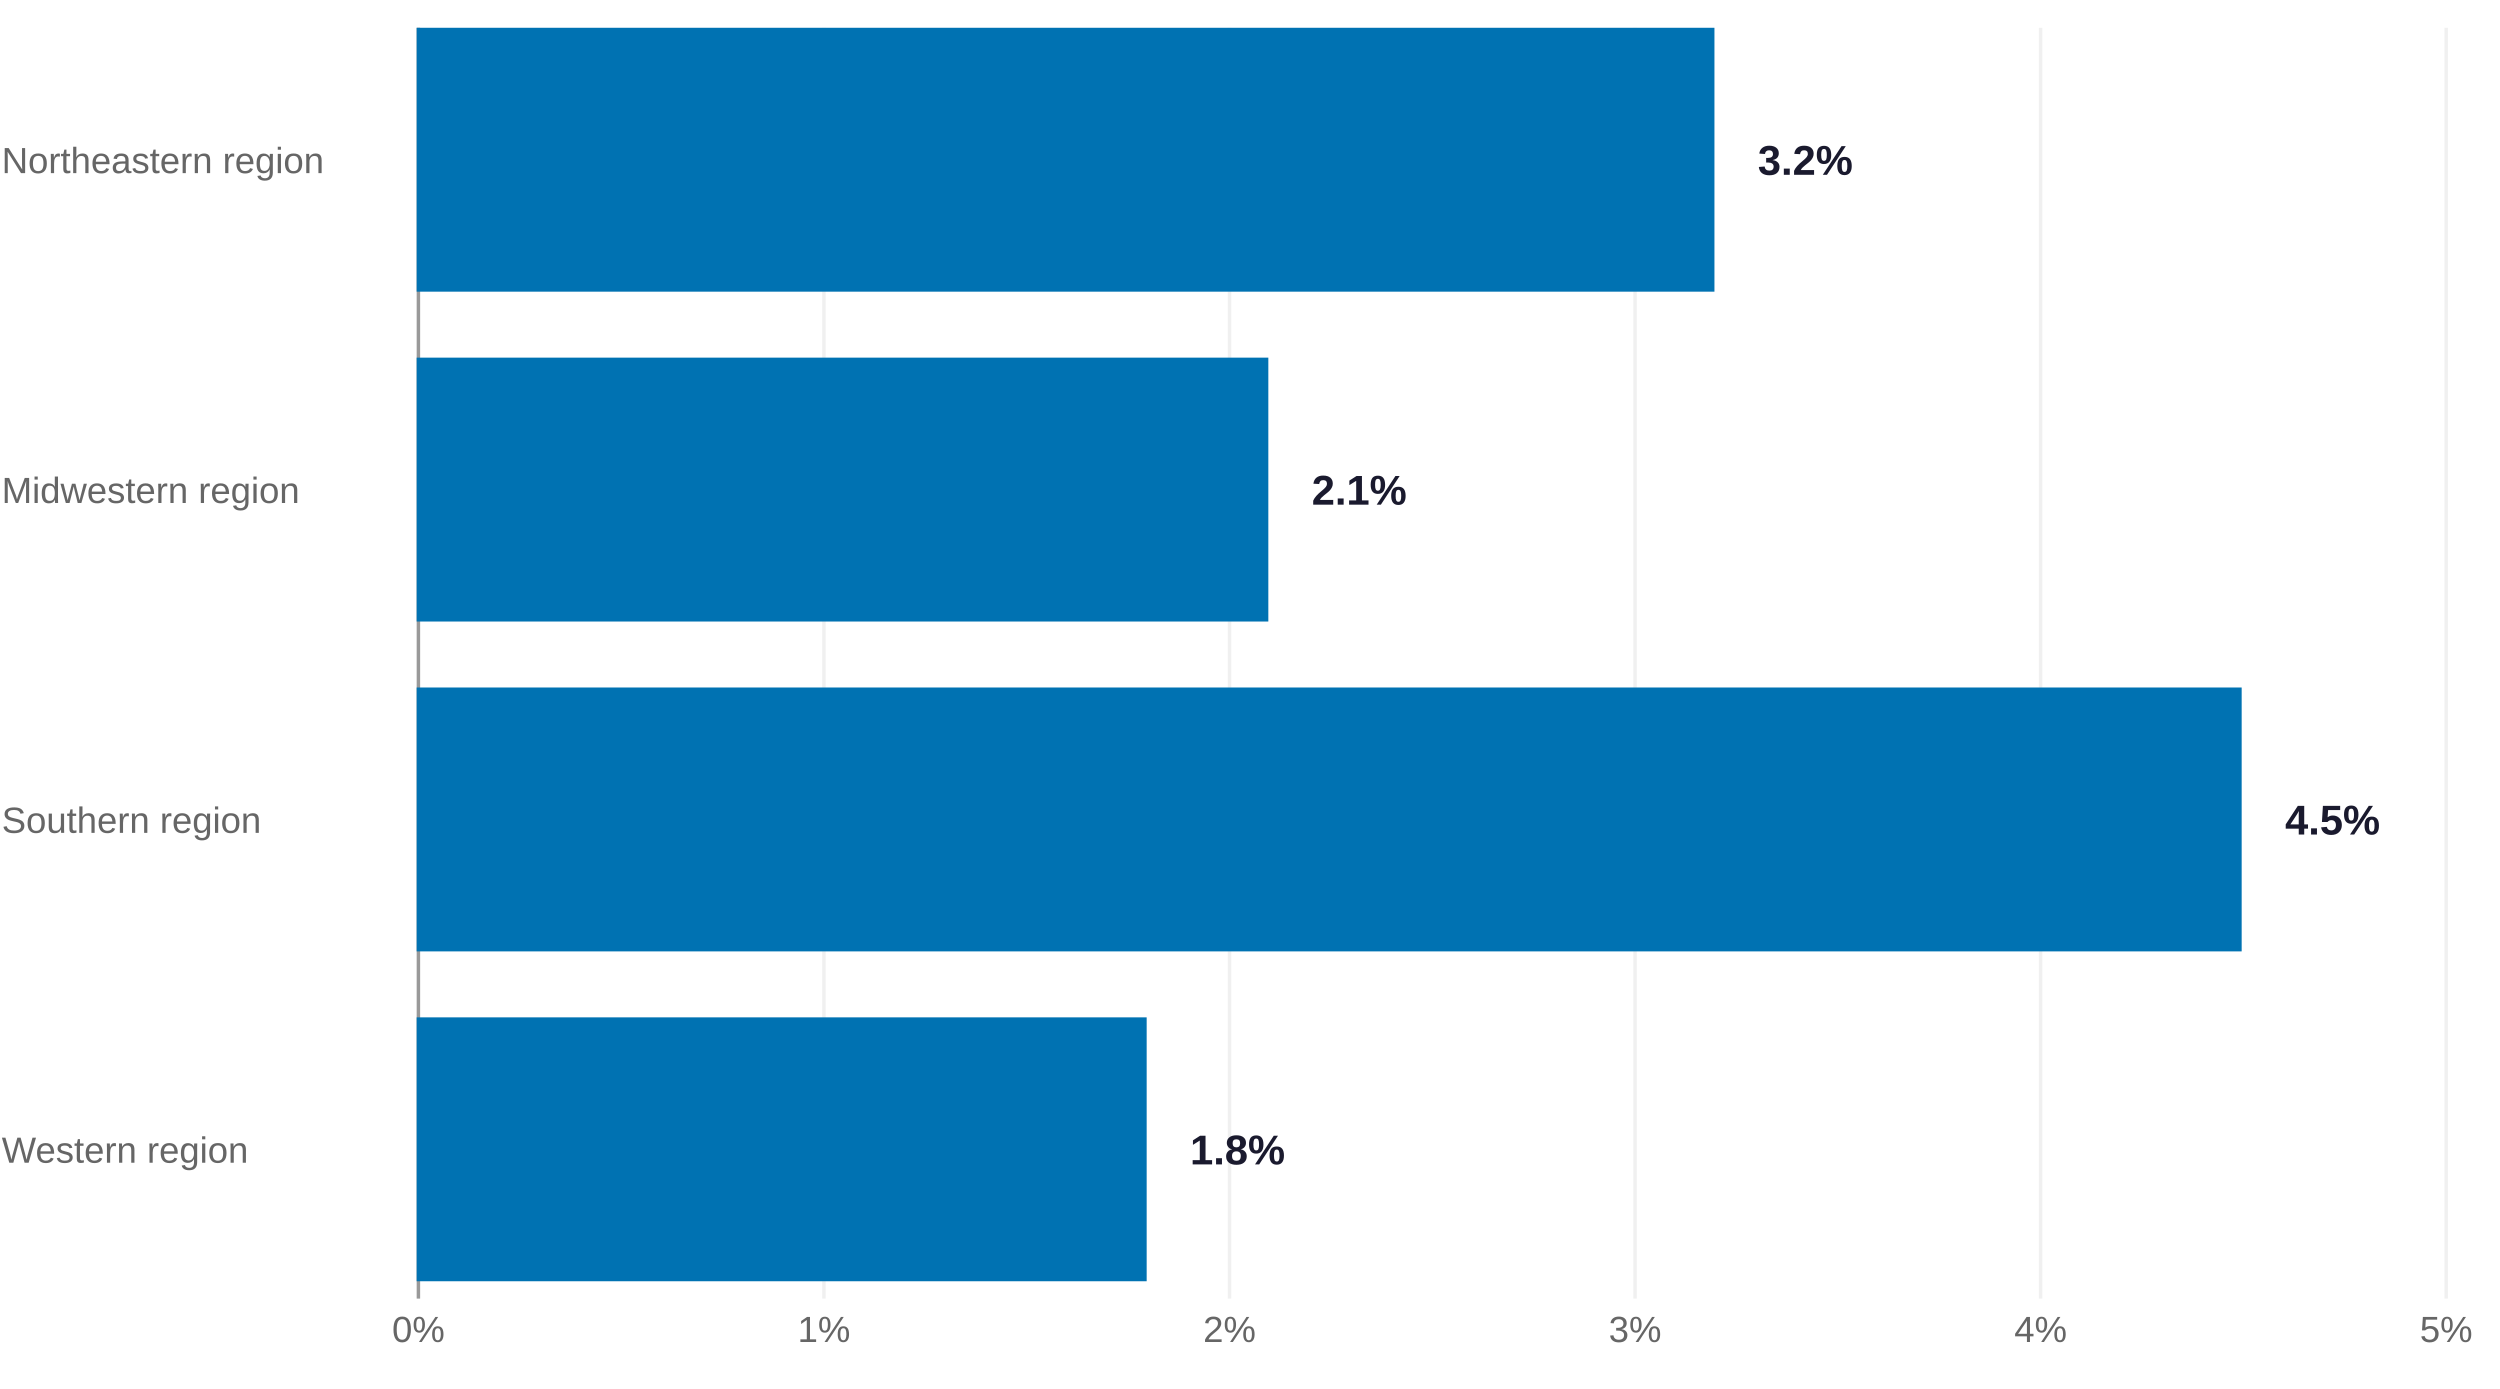
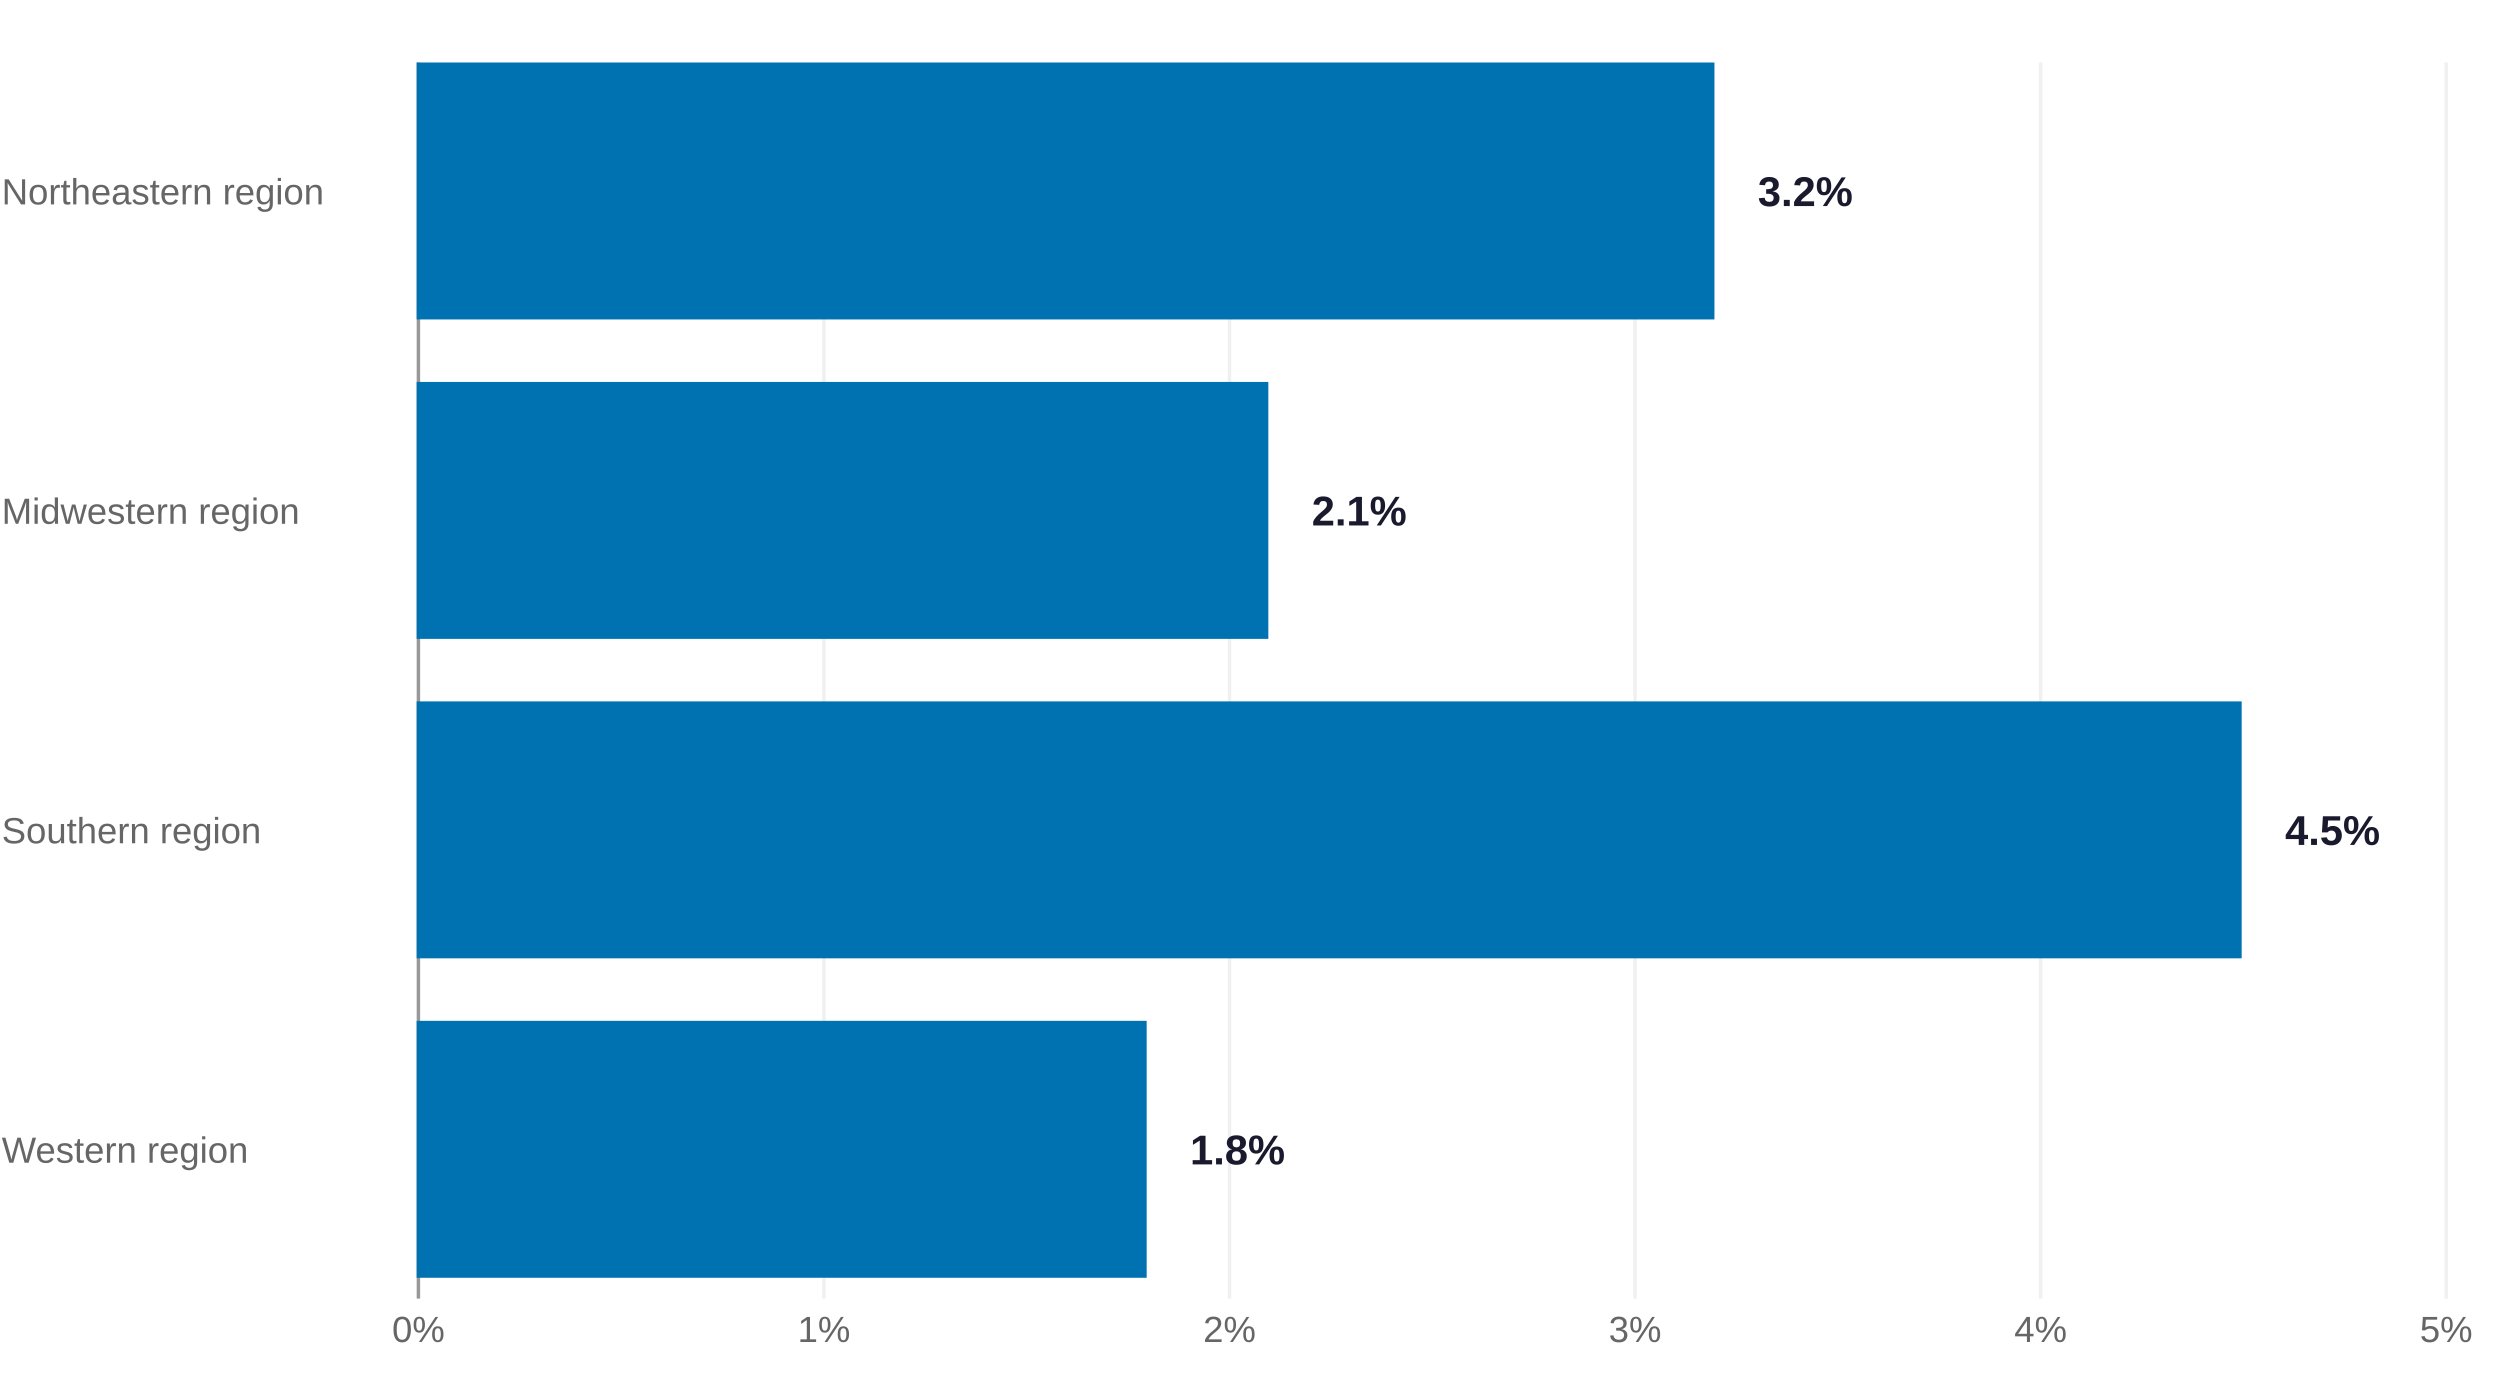
- <svg class="tblchart" fill="currentColor" font-family="system-ui, sans-serif" font-size="10" text-anchor="middle" width="720" height="400" viewBox="0 0 720 400" style="background: transparent; color: rgb(74, 74, 74); font-family: Figtree, &quot;Source Sans 3&quot;, system-ui, -apple-system, &quot;Segoe UI&quot;, Arial, sans-serif; font-size: 10.5px; overflow: visible;" data-margin-left="120" data-margin-right="16" data-margin-top="8" data-margin-bottom="26">
+ <svg class="tblchart" fill="currentColor" font-family="system-ui, sans-serif" font-size="10" text-anchor="middle" width="720" height="400" viewBox="0 0 720 400" style="background: transparent; color: rgb(74, 74, 74); font-family: Figtree, &quot;Source Sans 3&quot;, system-ui, -apple-system, &quot;Segoe UI&quot;, Arial, sans-serif; font-size: 10.5px; overflow: visible;" data-margin-left="120" data-margin-right="16" data-margin-top="18" data-margin-bottom="26">
  <style>:where(.tblchart) {
  --plot-background: white;
  display: block;
  height: auto;
  height: intrinsic;
  max-width: 100%;
}
:where(.tblchart text),
:where(.tblchart tspan) {
  white-space: pre;
}</style>
  <g aria-label="rule" stroke="#F0F0F0" transform="translate(0.5,0)">
-     <line x1="236.8" x2="236.8" y1="8" y2="374" />
-     <line x1="353.6" x2="353.6" y1="8" y2="374" />
-     <line x1="470.4" x2="470.4" y1="8" y2="374" />
-     <line x1="587.2" x2="587.2" y1="8" y2="374" />
-     <line x1="704" x2="704" y1="8" y2="374" />
+     <line x1="236.8" x2="236.8" y1="18" y2="374" />
+     <line x1="353.6" x2="353.6" y1="18" y2="374" />
+     <line x1="470.4" x2="470.4" y1="18" y2="374" />
+     <line x1="587.2" x2="587.2" y1="18" y2="374" />
+     <line x1="704" x2="704" y1="18" y2="374" />
  </g>
  <g aria-label="text" fill="#666666" font-size="10.5" font-weight="500" transform="translate(0.5,12.5)">
    <text transform="translate(120,374)">0%</text>
    <text transform="translate(236.8,374)">1%</text>
    <text transform="translate(353.6,374)">2%</text>
    <text transform="translate(470.4,374)">3%</text>
    <text transform="translate(587.2,374)">4%</text>
    <text transform="translate(704,374)">5%</text>
  </g>
-   <g aria-label="text" fill="#666666" text-anchor="start" font-size="10.5" font-weight="500" transform="translate(-119.5,38.5)">
-     <text y="0.32em" transform="translate(120,8)">Northeastern region</text>
-     <text y="0.32em" transform="translate(120,103)">Midwestern region</text>
-     <text y="0.32em" transform="translate(120,198)">Southern region</text>
-     <text y="0.32em" transform="translate(120,293)">Western region</text>
+   <g aria-label="text" fill="#666666" text-anchor="start" font-size="10.5" font-weight="500" transform="translate(-119.5,37.5)">
+     <text y="0.32em" transform="translate(120,18)">Northeastern region</text>
+     <text y="0.32em" transform="translate(120,110)">Midwestern region</text>
+     <text y="0.32em" transform="translate(120,202)">Southern region</text>
+     <text y="0.32em" transform="translate(120,294)">Western region</text>
  </g>
  <g aria-label="rule" stroke="#999999" transform="translate(0.5,0)">
-     <line x1="120" x2="120" y1="8" y2="374" />
+     <line x1="120" x2="120" y1="18" y2="374" />
  </g>
  <g aria-label="bar" fill="#0072B2">
-     <rect x="120" width="373.76" y="8" height="76" data-series="Share" />
-     <rect x="120" width="245.28" y="103" height="76" data-series="Share" />
-     <rect x="120" width="525.6" y="198" height="76" data-series="Share" />
-     <rect x="120" width="210.24" y="293" height="76" data-series="Share" />
+     <rect x="120" width="373.76" y="18" height="74" data-series="Share" />
+     <rect x="120" width="245.28" y="110" height="74" data-series="Share" />
+     <rect x="120" width="525.6" y="202" height="74" data-series="Share" />
+     <rect x="120" width="210.24" y="294" height="74" data-series="Share" />
  </g>
-   <g aria-label="text" fill="#1A1A2E" text-anchor="start" font-size="12" font-weight="700" transform="translate(12.5,38.5)">
-     <text y="0.32em" transform="translate(493.76,8)">3.2%</text>
-     <text y="0.32em" transform="translate(365.28,103)">2.1%</text>
-     <text y="0.32em" transform="translate(645.6,198)">4.5%</text>
-     <text y="0.32em" transform="translate(330.24,293)">1.8%</text>
+   <g aria-label="text" fill="#1A1A2E" text-anchor="start" font-size="12" font-weight="700" transform="translate(12.5,37.5)">
+     <text y="0.32em" transform="translate(493.76,18)">3.2%</text>
+     <text y="0.32em" transform="translate(365.28,110)">2.1%</text>
+     <text y="0.32em" transform="translate(645.6,202)">4.5%</text>
+     <text y="0.32em" transform="translate(330.24,294)">1.8%</text>
  </g>
</svg>
